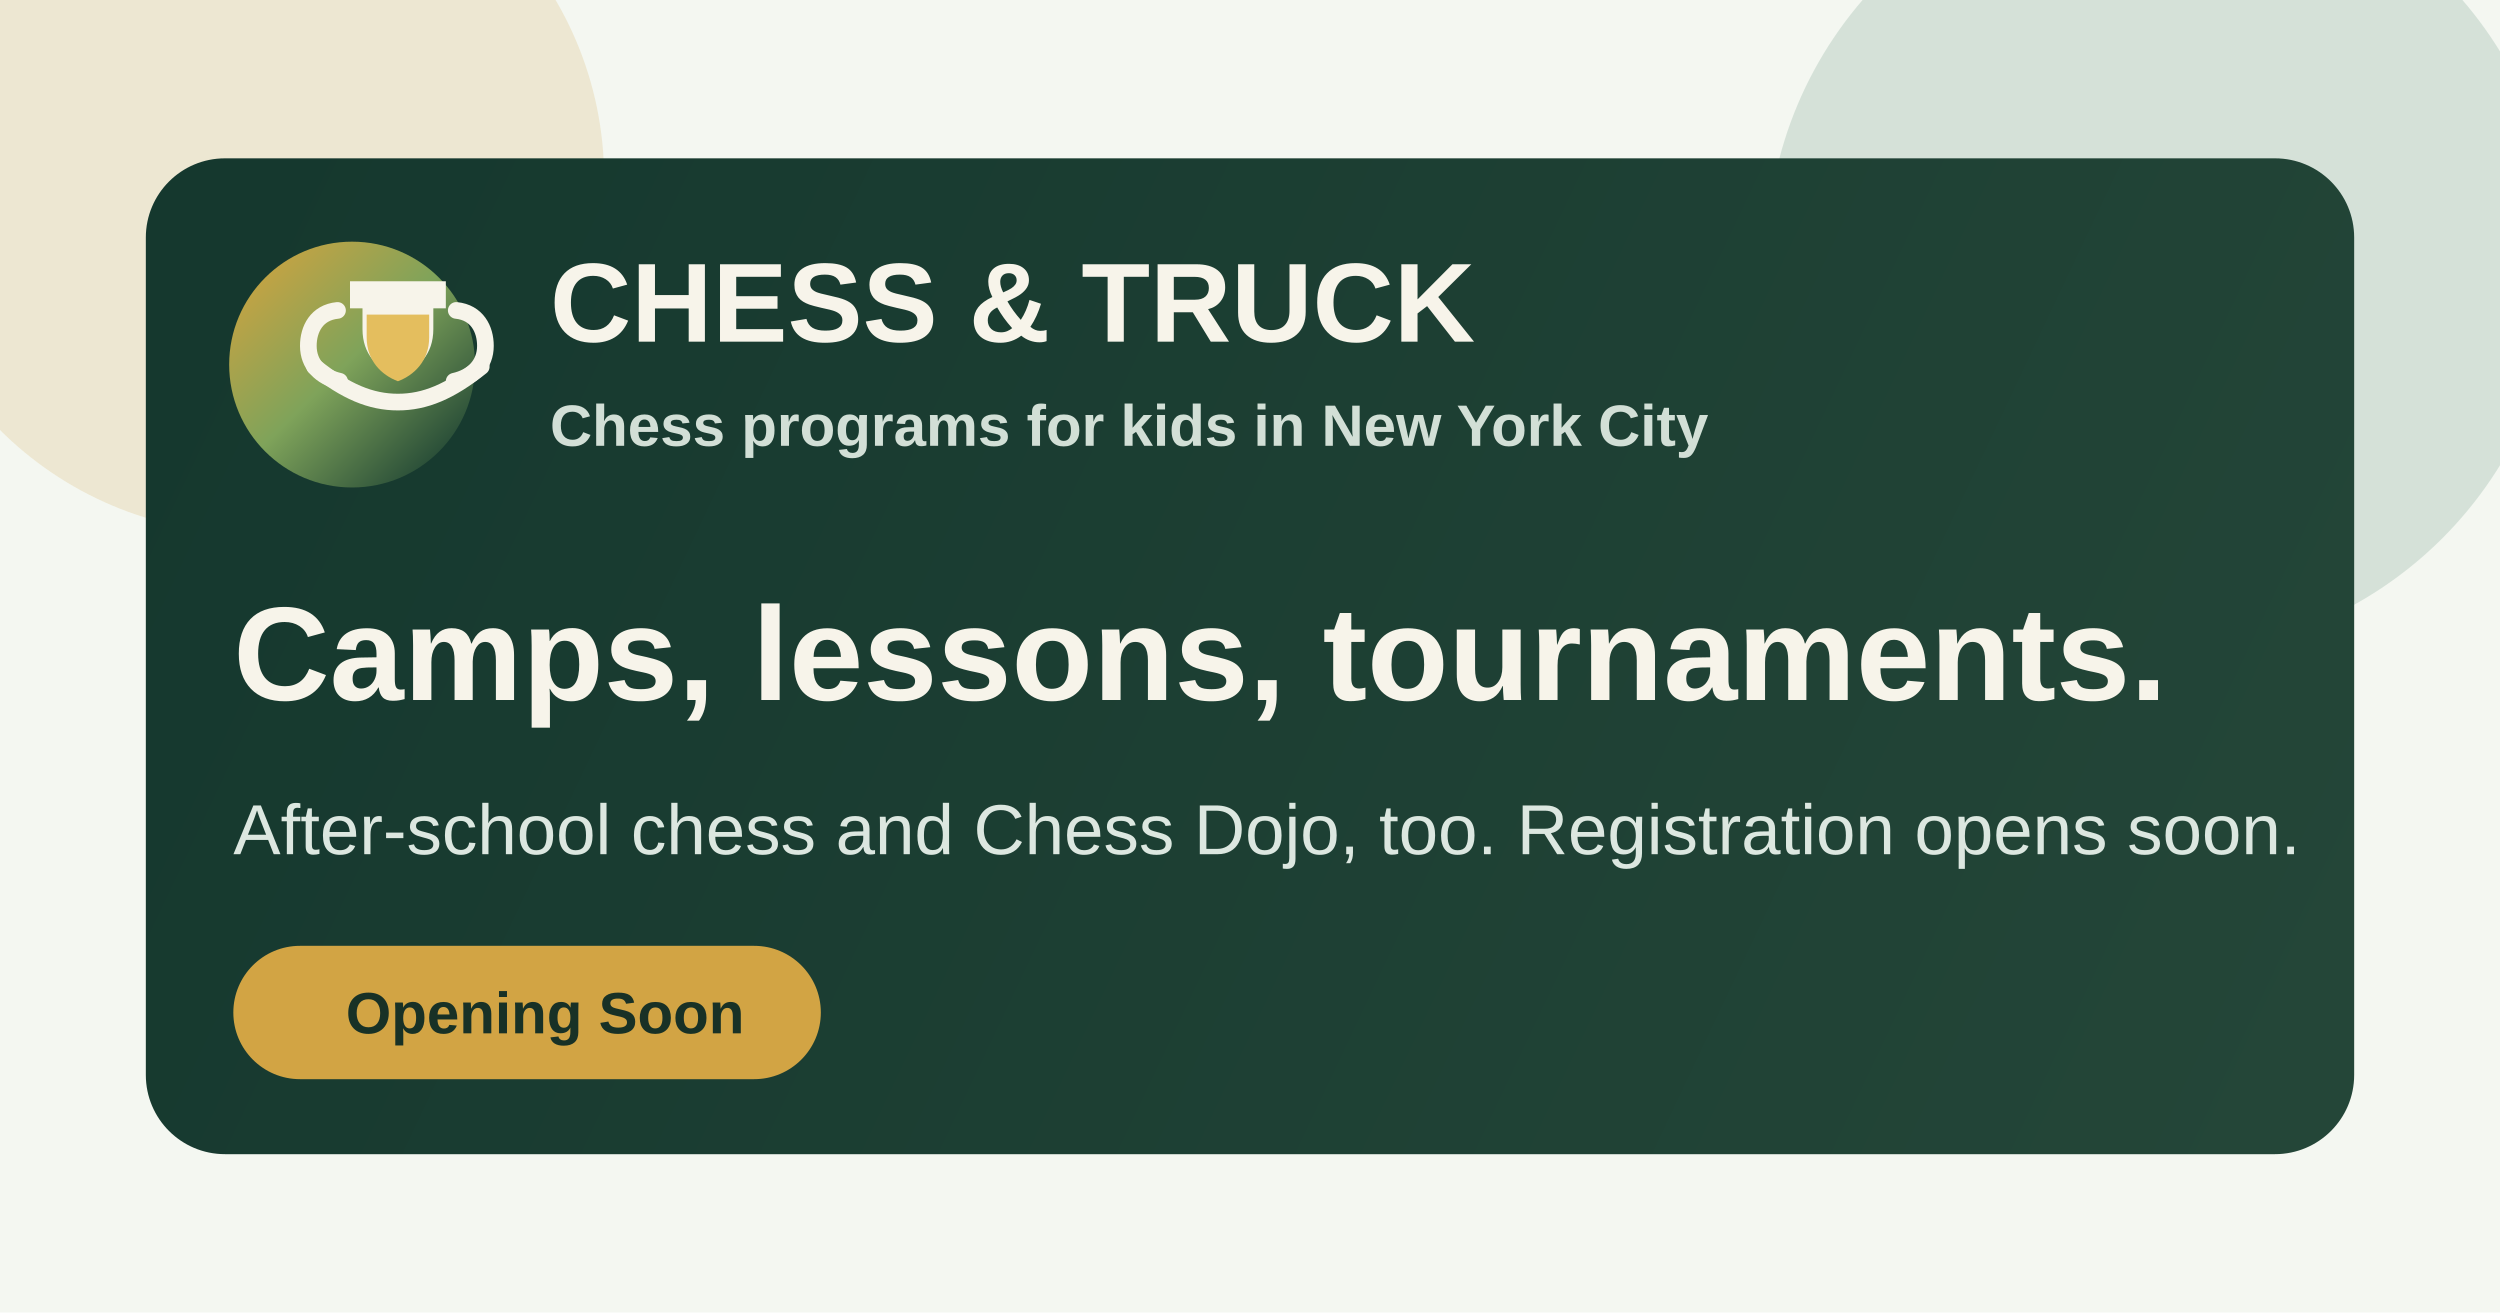
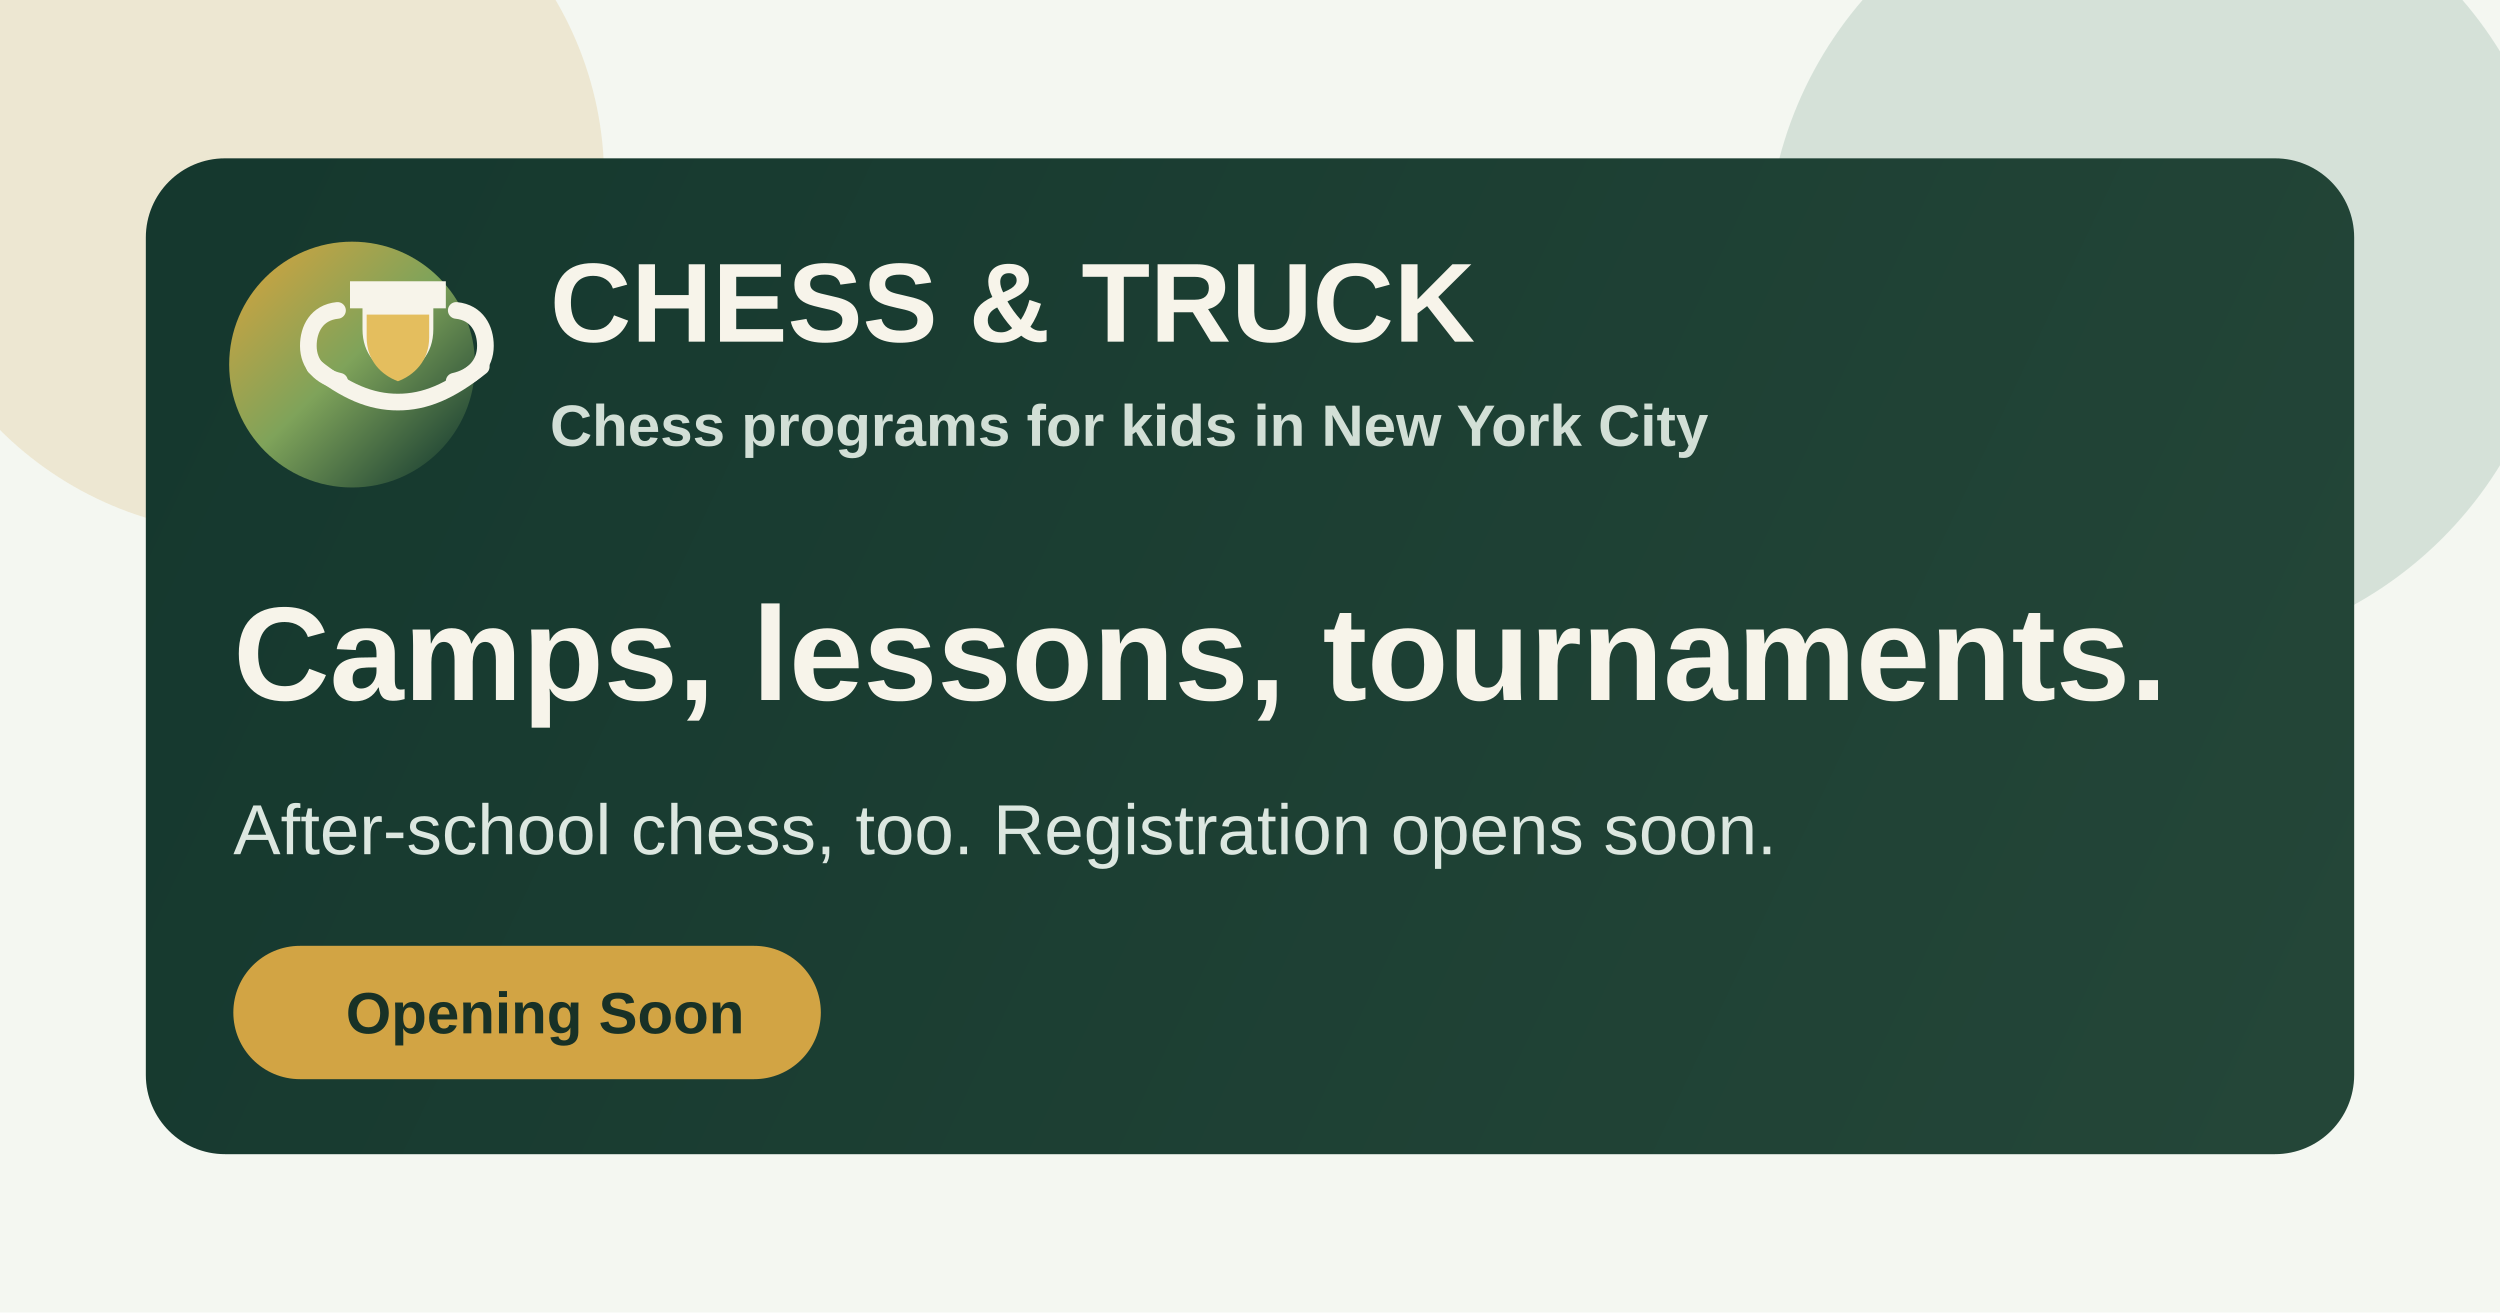
<svg xmlns="http://www.w3.org/2000/svg" width="1200" height="630" viewBox="0 0 1200 630" fill="none">
  <rect width="1200" height="630" fill="#F4F7F1" />
  <circle cx="120" cy="86" r="170" fill="#D2A444" fill-opacity="0.18" />
  <circle cx="1038" cy="124" r="190" fill="#2E6B57" fill-opacity="0.16" />
  <rect x="70" y="76" width="1060" height="478" rx="38" fill="url(#panel)" />
  <rect x="110" y="116" width="118" height="118" rx="59" fill="url(#mark)" />
  <path d="M151 176C166 188 178 193 191 193C204 193 216 188 231 176" stroke="#F7F4EA" stroke-width="8" stroke-linecap="round" />
  <path d="M168 135H214V148H208V158C208 170 201 177 191 181C181 177 174 170 174 158V148H168V135Z" fill="#F7F4EA" />
  <path d="M162 149C152 150 148 158 148 166C148 175 154 181 163 183" stroke="#F7F4EA" stroke-width="8" stroke-linecap="round" />
  <path d="M219 149C229 150 233 158 233 166C233 175 227 181 218 183" stroke="#F7F4EA" stroke-width="8" stroke-linecap="round" />
  <path d="M176 151H206V162C206 173 199 180 191 183C183 180 176 173 176 162V151Z" fill="#E4BE5E" />
  <text x="264" y="164" fill="#F7F4EA" font-family="Sora, Arial, sans-serif" font-size="54" font-weight="700">CHESS &amp; TRUCK</text>
  <text x="264" y="214" fill="#D2DFD6" font-family="Manrope, Arial, sans-serif" font-size="28" font-weight="600">Chess programs for kids in New York City</text>
  <text x="112" y="336" fill="#F7F4EA" font-family="Sora, Arial, sans-serif" font-size="64" font-weight="700">Camps, lessons, tournaments.</text>
-   <text x="112" y="410" fill="#DCE7E0" font-family="Manrope, Arial, sans-serif" font-size="34" font-weight="500">After-school chess and Chess Dojo, too. Registration opens soon.</text>
+   <text x="112" y="410" fill="#DCE7E0" font-family="Manrope, Arial, sans-serif" font-size="34" font-weight="500">After-school chess, too. Registration opens soon.</text>
  <rect x="112" y="454" width="282" height="64" rx="32" fill="#D2A444" />
  <text x="166" y="496" fill="#183126" font-family="Sora, Arial, sans-serif" font-size="28" font-weight="700">Opening Soon</text>
  <defs>
    <linearGradient id="panel" x1="110" y1="96" x2="1090" y2="560" gradientUnits="userSpaceOnUse">
      <stop stop-color="#15382E" />
      <stop offset="1" stop-color="#244638" />
    </linearGradient>
    <linearGradient id="mark" x1="116" y1="118" x2="222" y2="226" gradientUnits="userSpaceOnUse">
      <stop stop-color="#D4A33E" />
      <stop offset="0.5" stop-color="#7FA35A" />
      <stop offset="1" stop-color="#173C31" />
    </linearGradient>
  </defs>
</svg>
